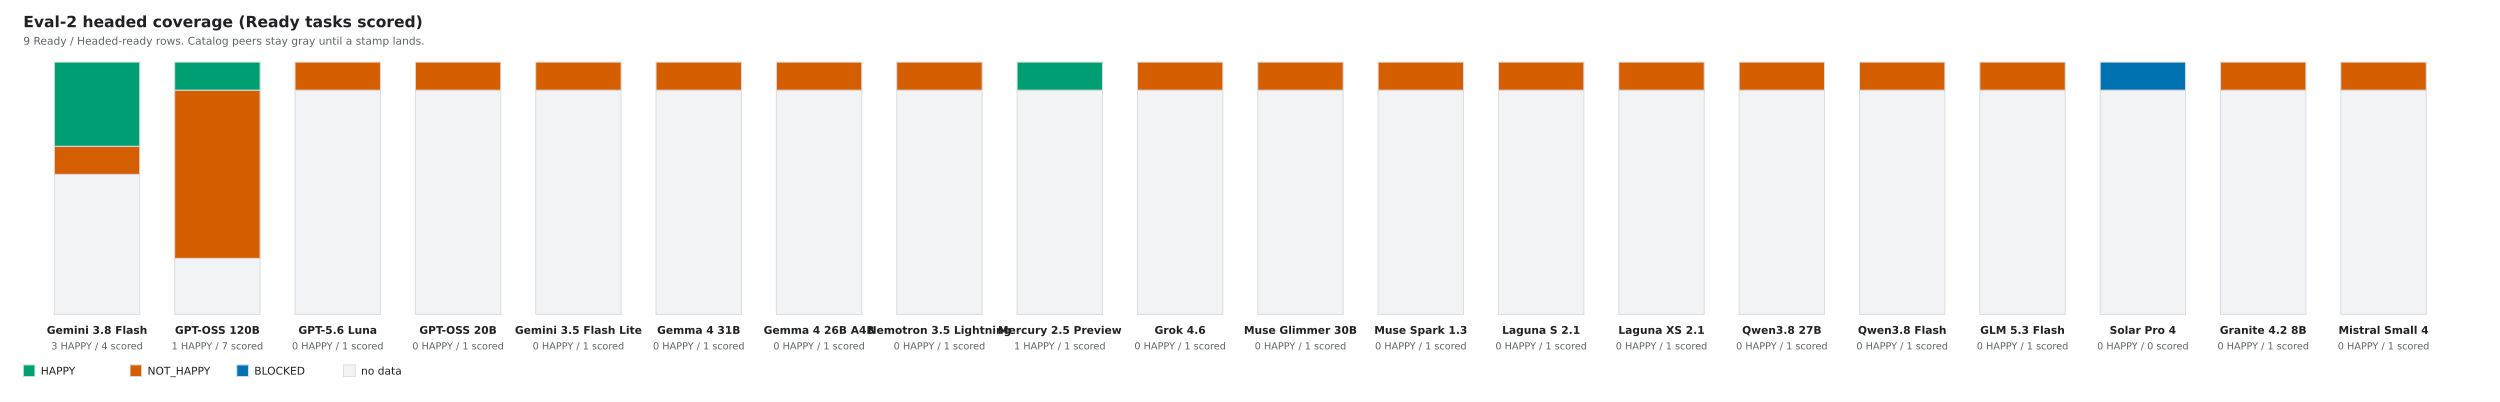
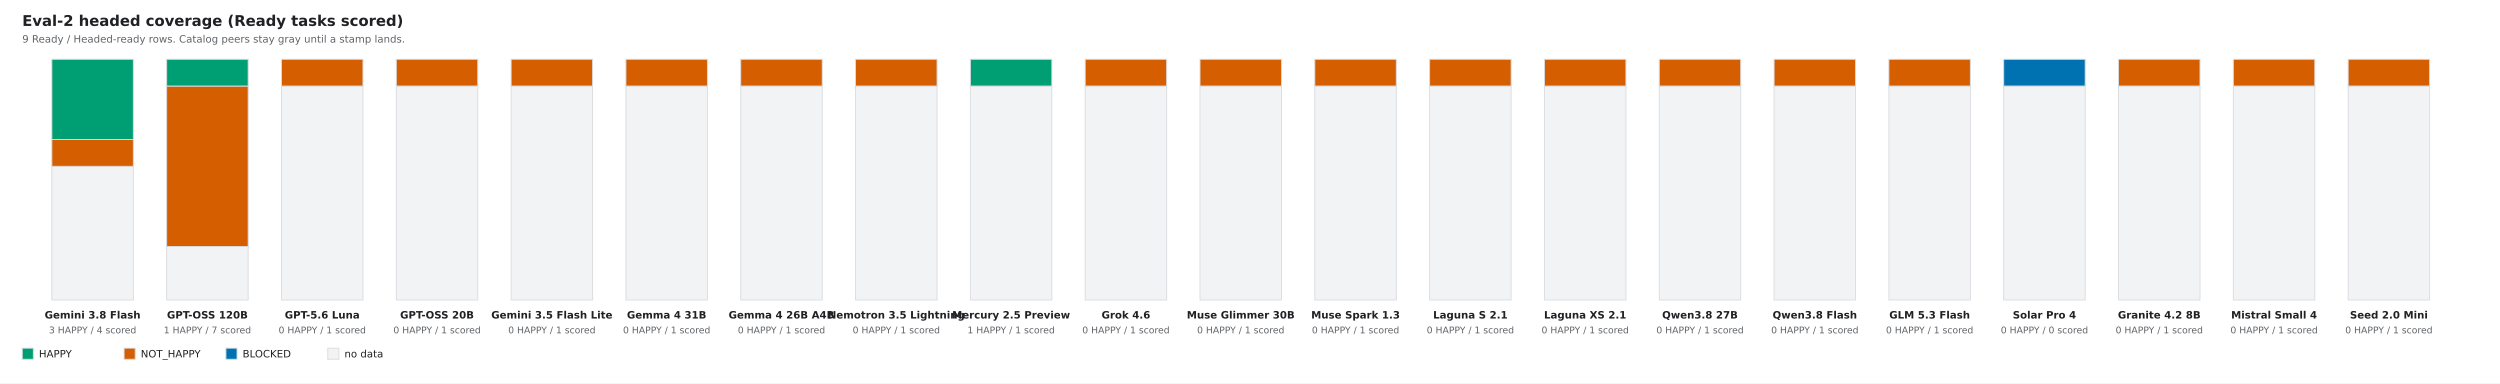
- <svg xmlns="http://www.w3.org/2000/svg" width="2576" height="414" viewBox="0 0 2576 414" role="img">
-   <rect width="2576" height="414" fill="#ffffff" />
+ <svg xmlns="http://www.w3.org/2000/svg" width="2700" height="414" viewBox="0 0 2700 414" role="img">
+   <rect width="2700" height="414" fill="#ffffff" />
  <text x="24" y="28" font-family="DejaVu Sans, sans-serif" font-size="16" font-weight="700" fill="#202124">Eval-2 headed coverage (Ready tasks scored)</text>
  <text x="24" y="46" font-family="DejaVu Sans, sans-serif" font-size="11" fill="#5f6368">9 Ready / Headed-ready rows. Catalog peers stay gray until a stamp lands.</text>
  <rect x="56.0" y="179.6" width="88" height="144.4" fill="#F1F3F4" stroke="#dadce0" data-segment="no data" />
  <rect x="56.0" y="150.7" width="88" height="28.9" fill="#D55E00" stroke="#dadce0" data-segment="NOT_HAPPY" />
  <rect x="56.0" y="64.0" width="88" height="86.7" fill="#009E73" stroke="#dadce0" data-segment="HAPPY" />
  <text x="100.0" y="344" text-anchor="middle" font-family="DejaVu Sans, sans-serif" font-size="11" font-weight="700" fill="#202124">Gemini 3.8 Flash</text>
  <text x="100.0" y="360" text-anchor="middle" font-family="DejaVu Sans, sans-serif" font-size="10" fill="#5f6368">3 HAPPY / 4 scored</text>
  <rect x="180.0" y="266.2" width="88" height="57.8" fill="#F1F3F4" stroke="#dadce0" data-segment="no data" />
  <rect x="180.0" y="92.9" width="88" height="173.3" fill="#D55E00" stroke="#dadce0" data-segment="NOT_HAPPY" />
  <rect x="180.0" y="64.0" width="88" height="28.9" fill="#009E73" stroke="#dadce0" data-segment="HAPPY" />
  <text x="224.0" y="344" text-anchor="middle" font-family="DejaVu Sans, sans-serif" font-size="11" font-weight="700" fill="#202124">GPT-OSS 120B</text>
  <text x="224.0" y="360" text-anchor="middle" font-family="DejaVu Sans, sans-serif" font-size="10" fill="#5f6368">1 HAPPY / 7 scored</text>
  <rect x="304.0" y="92.9" width="88" height="231.1" fill="#F1F3F4" stroke="#dadce0" data-segment="no data" />
  <rect x="304.0" y="64.0" width="88" height="28.9" fill="#D55E00" stroke="#dadce0" data-segment="NOT_HAPPY" />
  <text x="348.0" y="344" text-anchor="middle" font-family="DejaVu Sans, sans-serif" font-size="11" font-weight="700" fill="#202124">GPT-5.6 Luna</text>
  <text x="348.0" y="360" text-anchor="middle" font-family="DejaVu Sans, sans-serif" font-size="10" fill="#5f6368">0 HAPPY / 1 scored</text>
  <rect x="428.0" y="92.9" width="88" height="231.1" fill="#F1F3F4" stroke="#dadce0" data-segment="no data" />
  <rect x="428.0" y="64.0" width="88" height="28.9" fill="#D55E00" stroke="#dadce0" data-segment="NOT_HAPPY" />
  <text x="472.0" y="344" text-anchor="middle" font-family="DejaVu Sans, sans-serif" font-size="11" font-weight="700" fill="#202124">GPT-OSS 20B</text>
  <text x="472.0" y="360" text-anchor="middle" font-family="DejaVu Sans, sans-serif" font-size="10" fill="#5f6368">0 HAPPY / 1 scored</text>
  <rect x="552.0" y="92.9" width="88" height="231.1" fill="#F1F3F4" stroke="#dadce0" data-segment="no data" />
  <rect x="552.0" y="64.0" width="88" height="28.9" fill="#D55E00" stroke="#dadce0" data-segment="NOT_HAPPY" />
  <text x="596.0" y="344" text-anchor="middle" font-family="DejaVu Sans, sans-serif" font-size="11" font-weight="700" fill="#202124">Gemini 3.5 Flash Lite</text>
  <text x="596.0" y="360" text-anchor="middle" font-family="DejaVu Sans, sans-serif" font-size="10" fill="#5f6368">0 HAPPY / 1 scored</text>
  <rect x="676.0" y="92.9" width="88" height="231.1" fill="#F1F3F4" stroke="#dadce0" data-segment="no data" />
  <rect x="676.0" y="64.0" width="88" height="28.9" fill="#D55E00" stroke="#dadce0" data-segment="NOT_HAPPY" />
  <text x="720.0" y="344" text-anchor="middle" font-family="DejaVu Sans, sans-serif" font-size="11" font-weight="700" fill="#202124">Gemma 4 31B</text>
  <text x="720.0" y="360" text-anchor="middle" font-family="DejaVu Sans, sans-serif" font-size="10" fill="#5f6368">0 HAPPY / 1 scored</text>
  <rect x="800.0" y="92.9" width="88" height="231.1" fill="#F1F3F4" stroke="#dadce0" data-segment="no data" />
  <rect x="800.0" y="64.0" width="88" height="28.9" fill="#D55E00" stroke="#dadce0" data-segment="NOT_HAPPY" />
  <text x="844.0" y="344" text-anchor="middle" font-family="DejaVu Sans, sans-serif" font-size="11" font-weight="700" fill="#202124">Gemma 4 26B A4B</text>
  <text x="844.0" y="360" text-anchor="middle" font-family="DejaVu Sans, sans-serif" font-size="10" fill="#5f6368">0 HAPPY / 1 scored</text>
  <rect x="924.0" y="92.9" width="88" height="231.1" fill="#F1F3F4" stroke="#dadce0" data-segment="no data" />
  <rect x="924.0" y="64.0" width="88" height="28.9" fill="#D55E00" stroke="#dadce0" data-segment="NOT_HAPPY" />
  <text x="968.0" y="344" text-anchor="middle" font-family="DejaVu Sans, sans-serif" font-size="11" font-weight="700" fill="#202124">Nemotron 3.5 Lightning</text>
  <text x="968.0" y="360" text-anchor="middle" font-family="DejaVu Sans, sans-serif" font-size="10" fill="#5f6368">0 HAPPY / 1 scored</text>
  <rect x="1048.0" y="92.9" width="88" height="231.1" fill="#F1F3F4" stroke="#dadce0" data-segment="no data" />
  <rect x="1048.0" y="64.0" width="88" height="28.9" fill="#009E73" stroke="#dadce0" data-segment="HAPPY" />
  <text x="1092.0" y="344" text-anchor="middle" font-family="DejaVu Sans, sans-serif" font-size="11" font-weight="700" fill="#202124">Mercury 2.5 Preview</text>
  <text x="1092.0" y="360" text-anchor="middle" font-family="DejaVu Sans, sans-serif" font-size="10" fill="#5f6368">1 HAPPY / 1 scored</text>
  <rect x="1172.0" y="92.9" width="88" height="231.1" fill="#F1F3F4" stroke="#dadce0" data-segment="no data" />
  <rect x="1172.0" y="64.0" width="88" height="28.9" fill="#D55E00" stroke="#dadce0" data-segment="NOT_HAPPY" />
  <text x="1216.0" y="344" text-anchor="middle" font-family="DejaVu Sans, sans-serif" font-size="11" font-weight="700" fill="#202124">Grok 4.6</text>
  <text x="1216.0" y="360" text-anchor="middle" font-family="DejaVu Sans, sans-serif" font-size="10" fill="#5f6368">0 HAPPY / 1 scored</text>
  <rect x="1296.0" y="92.9" width="88" height="231.1" fill="#F1F3F4" stroke="#dadce0" data-segment="no data" />
  <rect x="1296.0" y="64.0" width="88" height="28.9" fill="#D55E00" stroke="#dadce0" data-segment="NOT_HAPPY" />
  <text x="1340.0" y="344" text-anchor="middle" font-family="DejaVu Sans, sans-serif" font-size="11" font-weight="700" fill="#202124">Muse Glimmer 30B</text>
  <text x="1340.0" y="360" text-anchor="middle" font-family="DejaVu Sans, sans-serif" font-size="10" fill="#5f6368">0 HAPPY / 1 scored</text>
  <rect x="1420.0" y="92.9" width="88" height="231.1" fill="#F1F3F4" stroke="#dadce0" data-segment="no data" />
  <rect x="1420.0" y="64.0" width="88" height="28.9" fill="#D55E00" stroke="#dadce0" data-segment="NOT_HAPPY" />
  <text x="1464.0" y="344" text-anchor="middle" font-family="DejaVu Sans, sans-serif" font-size="11" font-weight="700" fill="#202124">Muse Spark 1.3</text>
  <text x="1464.0" y="360" text-anchor="middle" font-family="DejaVu Sans, sans-serif" font-size="10" fill="#5f6368">0 HAPPY / 1 scored</text>
  <rect x="1544.0" y="92.9" width="88" height="231.1" fill="#F1F3F4" stroke="#dadce0" data-segment="no data" />
  <rect x="1544.0" y="64.0" width="88" height="28.9" fill="#D55E00" stroke="#dadce0" data-segment="NOT_HAPPY" />
  <text x="1588.0" y="344" text-anchor="middle" font-family="DejaVu Sans, sans-serif" font-size="11" font-weight="700" fill="#202124">Laguna S 2.1</text>
  <text x="1588.0" y="360" text-anchor="middle" font-family="DejaVu Sans, sans-serif" font-size="10" fill="#5f6368">0 HAPPY / 1 scored</text>
  <rect x="1668.0" y="92.9" width="88" height="231.1" fill="#F1F3F4" stroke="#dadce0" data-segment="no data" />
  <rect x="1668.0" y="64.0" width="88" height="28.9" fill="#D55E00" stroke="#dadce0" data-segment="NOT_HAPPY" />
  <text x="1712.0" y="344" text-anchor="middle" font-family="DejaVu Sans, sans-serif" font-size="11" font-weight="700" fill="#202124">Laguna XS 2.1</text>
  <text x="1712.0" y="360" text-anchor="middle" font-family="DejaVu Sans, sans-serif" font-size="10" fill="#5f6368">0 HAPPY / 1 scored</text>
  <rect x="1792.0" y="92.9" width="88" height="231.1" fill="#F1F3F4" stroke="#dadce0" data-segment="no data" />
  <rect x="1792.0" y="64.0" width="88" height="28.9" fill="#D55E00" stroke="#dadce0" data-segment="NOT_HAPPY" />
  <text x="1836.0" y="344" text-anchor="middle" font-family="DejaVu Sans, sans-serif" font-size="11" font-weight="700" fill="#202124">Qwen3.8 27B</text>
  <text x="1836.0" y="360" text-anchor="middle" font-family="DejaVu Sans, sans-serif" font-size="10" fill="#5f6368">0 HAPPY / 1 scored</text>
  <rect x="1916.0" y="92.9" width="88" height="231.1" fill="#F1F3F4" stroke="#dadce0" data-segment="no data" />
  <rect x="1916.0" y="64.0" width="88" height="28.9" fill="#D55E00" stroke="#dadce0" data-segment="NOT_HAPPY" />
  <text x="1960.0" y="344" text-anchor="middle" font-family="DejaVu Sans, sans-serif" font-size="11" font-weight="700" fill="#202124">Qwen3.8 Flash</text>
  <text x="1960.0" y="360" text-anchor="middle" font-family="DejaVu Sans, sans-serif" font-size="10" fill="#5f6368">0 HAPPY / 1 scored</text>
  <rect x="2040.0" y="92.9" width="88" height="231.1" fill="#F1F3F4" stroke="#dadce0" data-segment="no data" />
  <rect x="2040.0" y="64.0" width="88" height="28.9" fill="#D55E00" stroke="#dadce0" data-segment="NOT_HAPPY" />
  <text x="2084.0" y="344" text-anchor="middle" font-family="DejaVu Sans, sans-serif" font-size="11" font-weight="700" fill="#202124">GLM 5.3 Flash</text>
  <text x="2084.0" y="360" text-anchor="middle" font-family="DejaVu Sans, sans-serif" font-size="10" fill="#5f6368">0 HAPPY / 1 scored</text>
  <rect x="2164.0" y="92.9" width="88" height="231.1" fill="#F1F3F4" stroke="#dadce0" data-segment="no data" />
  <rect x="2164.0" y="64.0" width="88" height="28.9" fill="#0072B2" stroke="#dadce0" data-segment="BLOCKED" />
  <text x="2208.0" y="344" text-anchor="middle" font-family="DejaVu Sans, sans-serif" font-size="11" font-weight="700" fill="#202124">Solar Pro 4</text>
  <text x="2208.0" y="360" text-anchor="middle" font-family="DejaVu Sans, sans-serif" font-size="10" fill="#5f6368">0 HAPPY / 0 scored</text>
  <rect x="2288.0" y="92.9" width="88" height="231.1" fill="#F1F3F4" stroke="#dadce0" data-segment="no data" />
  <rect x="2288.0" y="64.0" width="88" height="28.9" fill="#D55E00" stroke="#dadce0" data-segment="NOT_HAPPY" />
  <text x="2332.0" y="344" text-anchor="middle" font-family="DejaVu Sans, sans-serif" font-size="11" font-weight="700" fill="#202124">Granite 4.2 8B</text>
  <text x="2332.0" y="360" text-anchor="middle" font-family="DejaVu Sans, sans-serif" font-size="10" fill="#5f6368">0 HAPPY / 1 scored</text>
  <rect x="2412.0" y="92.9" width="88" height="231.1" fill="#F1F3F4" stroke="#dadce0" data-segment="no data" />
  <rect x="2412.0" y="64.0" width="88" height="28.9" fill="#D55E00" stroke="#dadce0" data-segment="NOT_HAPPY" />
  <text x="2456.0" y="344" text-anchor="middle" font-family="DejaVu Sans, sans-serif" font-size="11" font-weight="700" fill="#202124">Mistral Small 4</text>
  <text x="2456.0" y="360" text-anchor="middle" font-family="DejaVu Sans, sans-serif" font-size="10" fill="#5f6368">0 HAPPY / 1 scored</text>
+   <rect x="2536.0" y="92.9" width="88" height="231.1" fill="#F1F3F4" stroke="#dadce0" data-segment="no data" />
+   <rect x="2536.0" y="64.0" width="88" height="28.9" fill="#D55E00" stroke="#dadce0" data-segment="NOT_HAPPY" />
+   <text x="2580.0" y="344" text-anchor="middle" font-family="DejaVu Sans, sans-serif" font-size="11" font-weight="700" fill="#202124">Seed 2.0 Mini</text>
+   <text x="2580.0" y="360" text-anchor="middle" font-family="DejaVu Sans, sans-serif" font-size="10" fill="#5f6368">0 HAPPY / 1 scored</text>
  <rect x="24" y="376" width="12" height="12" fill="#009E73" stroke="#dadce0" />
  <text x="42" y="386" font-family="DejaVu Sans, sans-serif" font-size="11" fill="#202124">HAPPY</text>
  <rect x="134" y="376" width="12" height="12" fill="#D55E00" stroke="#dadce0" />
  <text x="152" y="386" font-family="DejaVu Sans, sans-serif" font-size="11" fill="#202124">NOT_HAPPY</text>
  <rect x="244" y="376" width="12" height="12" fill="#0072B2" stroke="#dadce0" />
  <text x="262" y="386" font-family="DejaVu Sans, sans-serif" font-size="11" fill="#202124">BLOCKED</text>
  <rect x="354" y="376" width="12" height="12" fill="#F1F3F4" stroke="#dadce0" />
  <text x="372" y="386" font-family="DejaVu Sans, sans-serif" font-size="11" fill="#202124">no data</text>
</svg>
